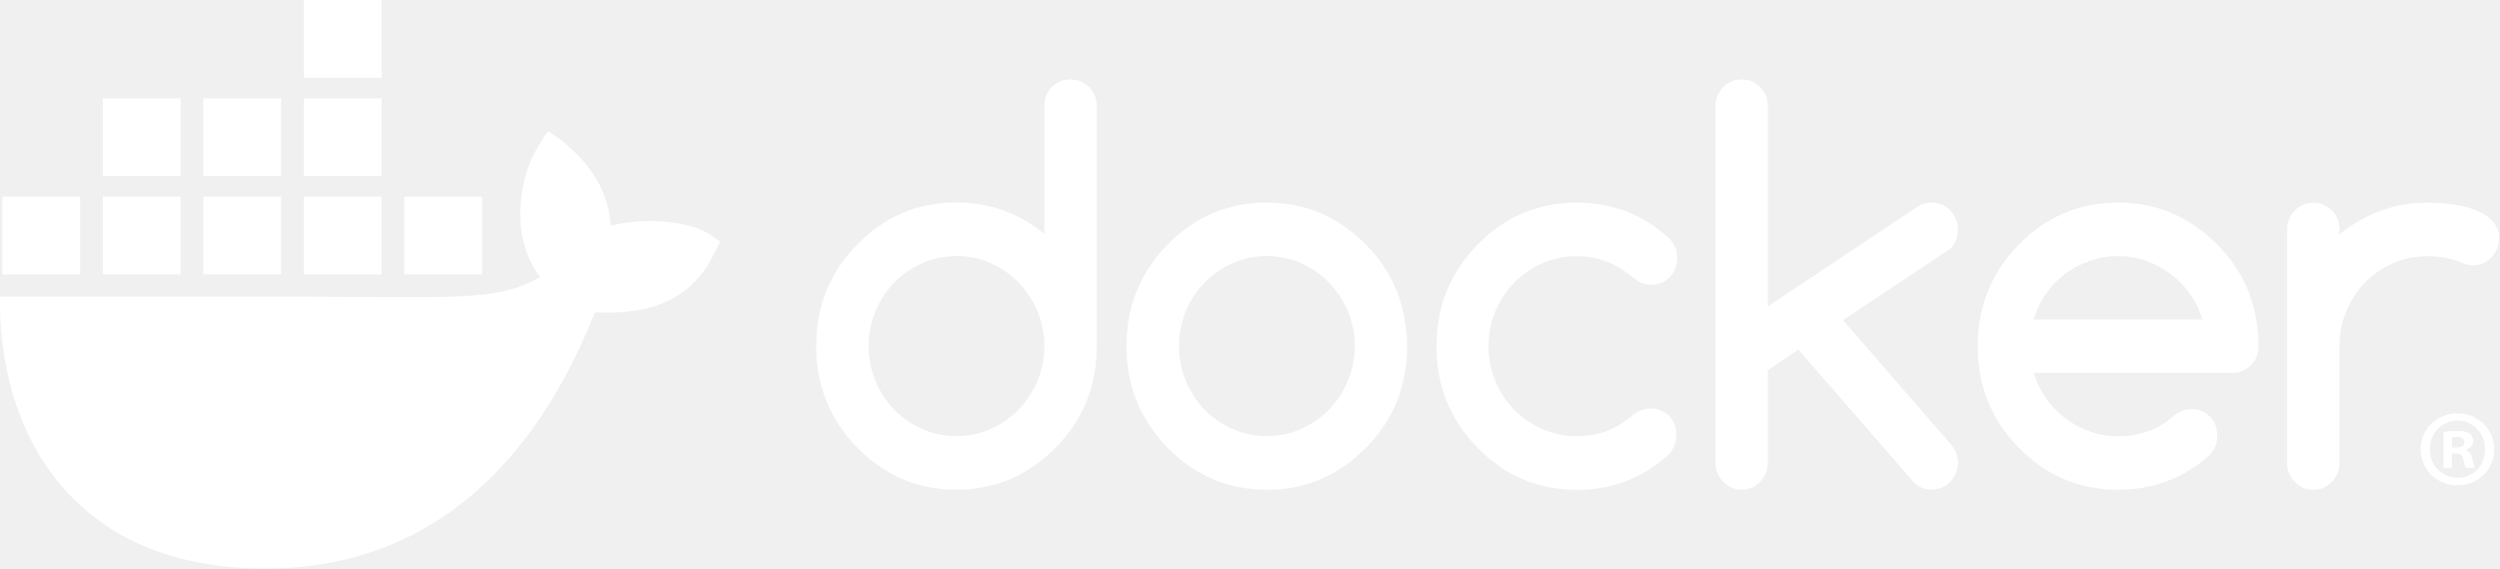
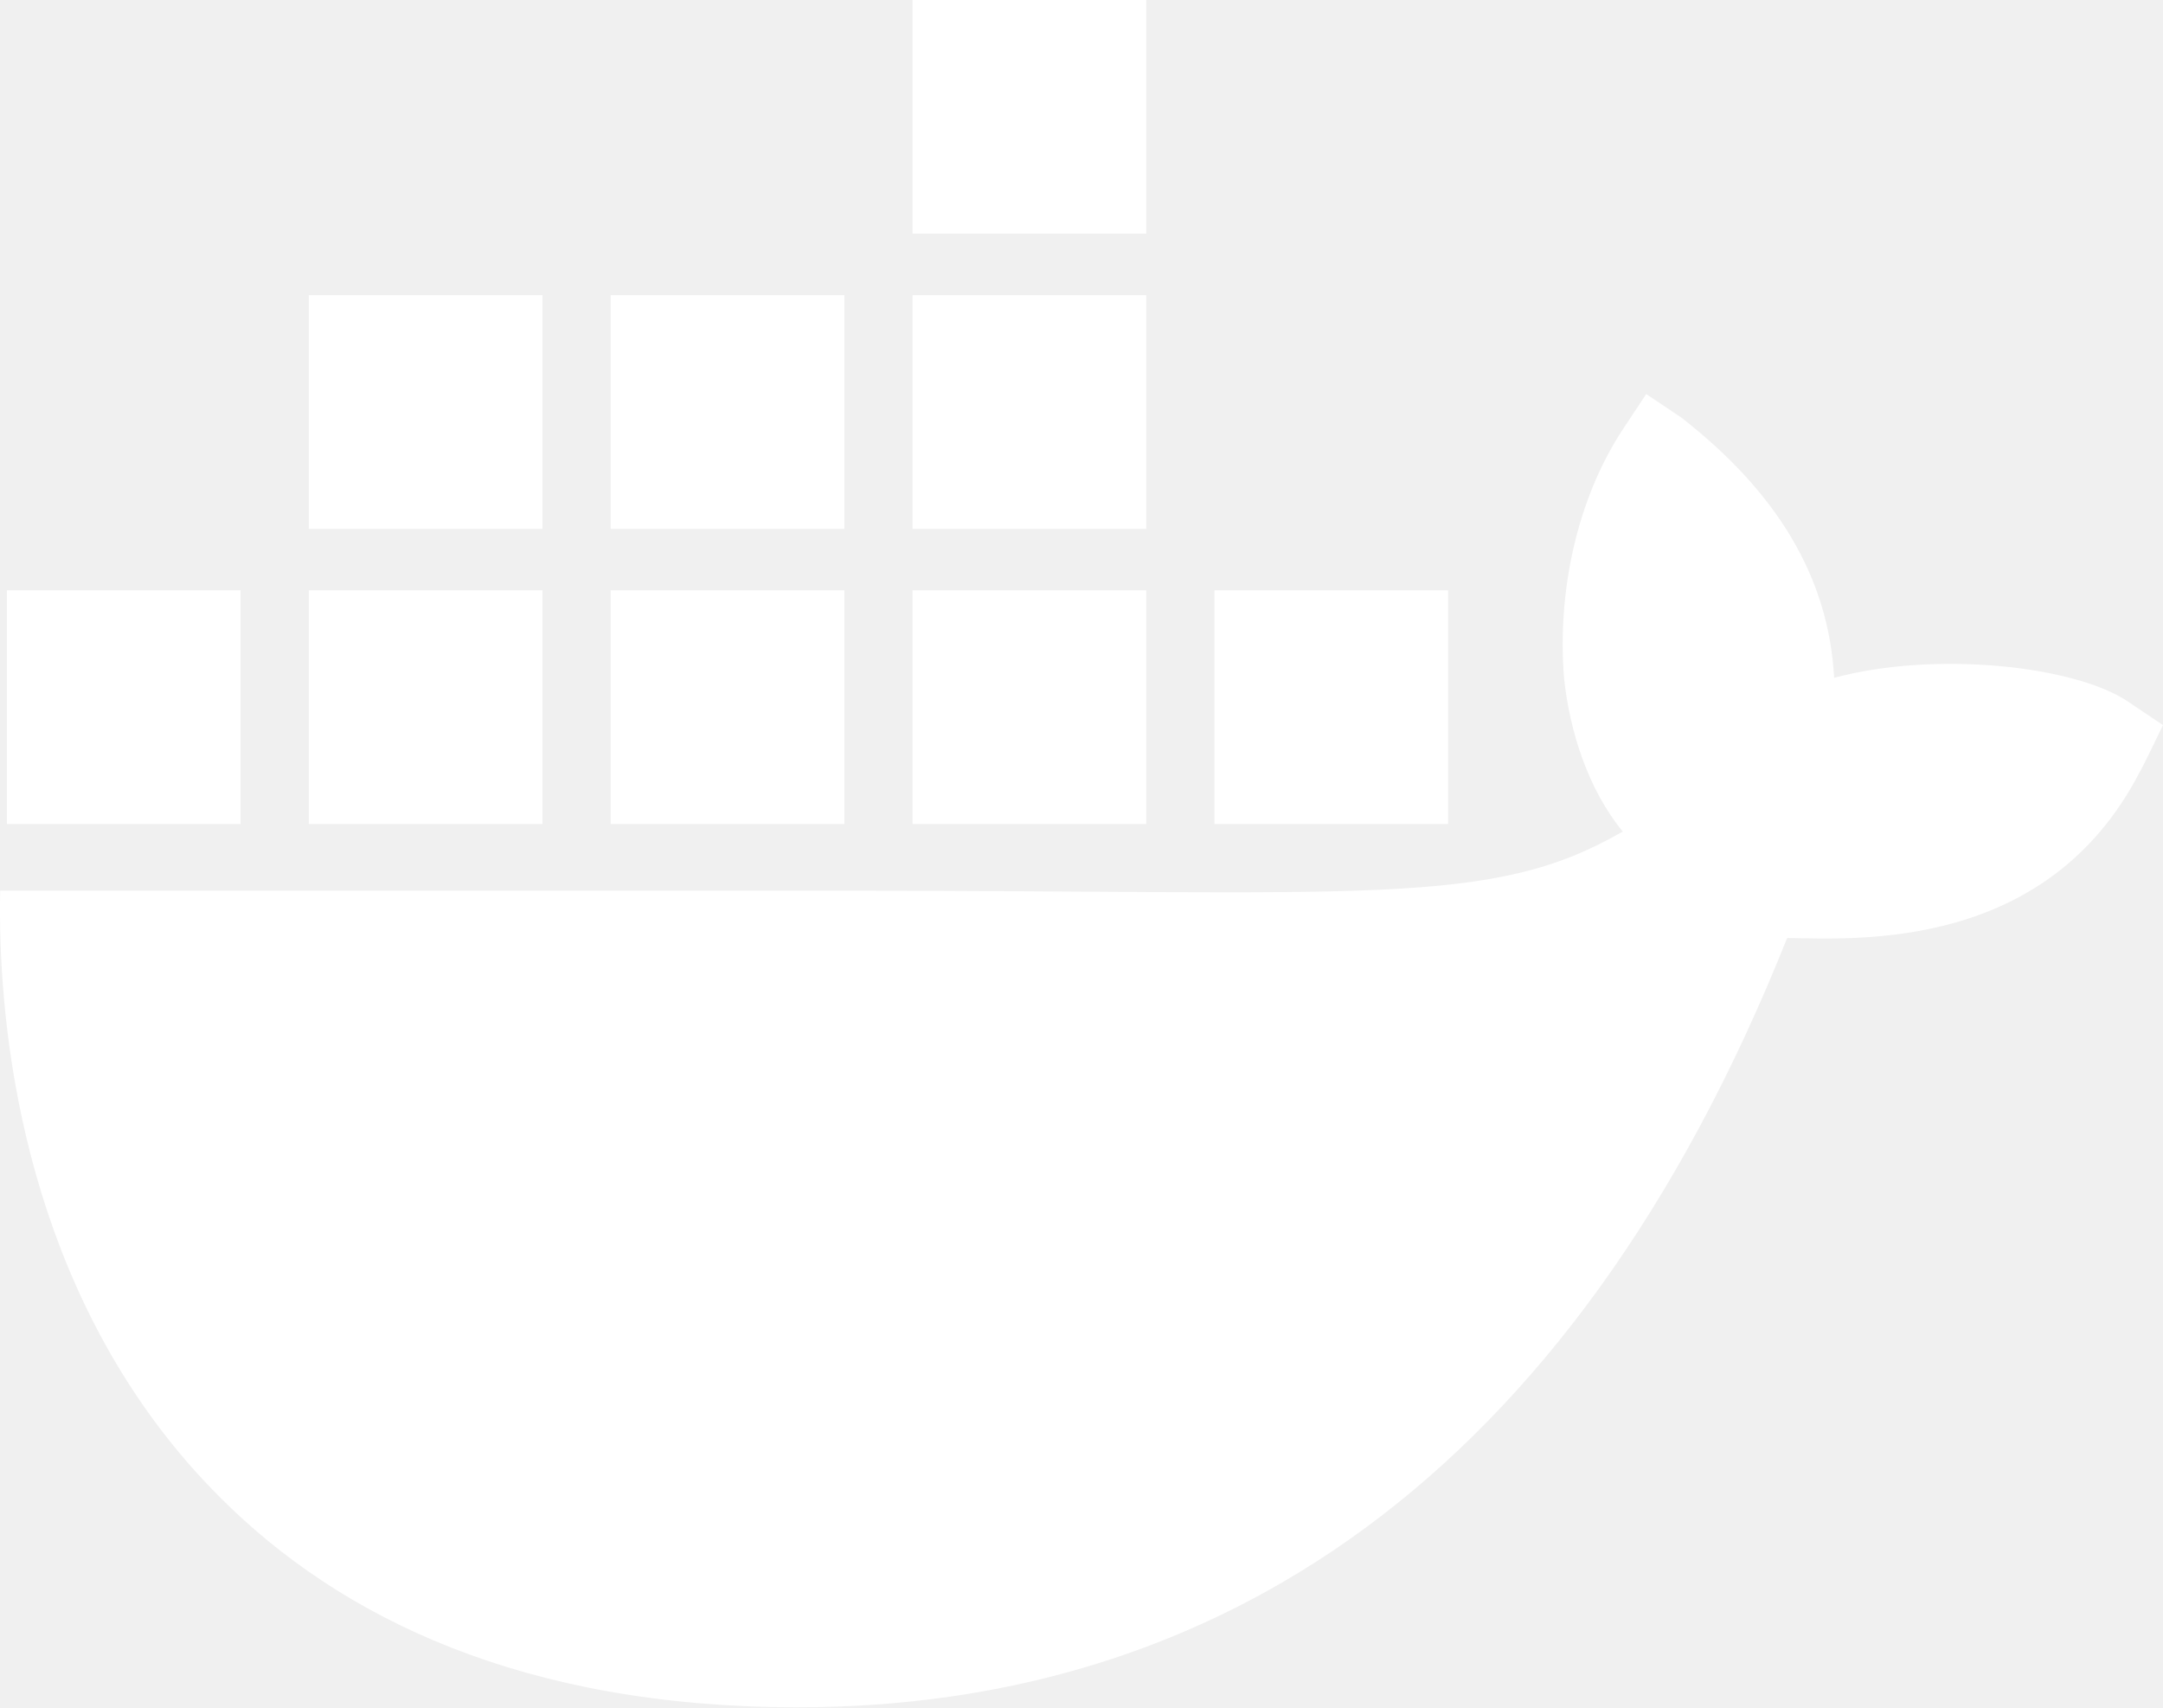
- <svg xmlns="http://www.w3.org/2000/svg" viewBox="0 0 2333.95 530.79" width="2333.95" height="530.79">
-   <defs>
-     <style>
-       .cls-1 {
-         fill: #ffffff;
-         stroke-width: 0px;
-       }
-     </style>
-   </defs>
-   <path class="cls-1" d="M661.56,218.08c-16.49-11.1-59.81-15.84-91.3-7.35-1.69-31.37-17.88-57.81-47.47-80.88l-10.95-7.35-7.3,11.03c-14.35,21.78-20.4,50.81-18.26,77.2,1.69,16.26,7.34,34.53,18.26,47.79-40.99,23.78-78.78,18.38-246.12,18.38H.06c-.75,37.79,5.32,110.47,51.54,169.64,5.11,6.54,10.7,12.86,16.78,18.95,37.58,37.63,94.36,65.23,179.26,65.3,129.53.12,240.5-69.9,308.01-239.18,22.21.36,80.85,3.98,109.55-51.47.7-.93,7.3-14.7,7.3-14.7l-10.94-7.35ZM168.67,183.53h-72.65v72.65h72.65v-72.65ZM262.52,183.53h-72.65v72.65h72.65v-72.65ZM356.38,183.53h-72.65v72.65h72.65v-72.65ZM450.24,183.53h-72.65v72.65h72.65v-72.65ZM74.81,183.53H2.16v72.65h72.65v-72.65ZM168.67,91.77h-72.65v72.65h72.65v-72.65ZM262.52,91.77h-72.65v72.65h72.65v-72.65ZM356.38,91.77h-72.65v72.65h72.65v-72.65ZM356.38,0h-72.65v72.65h72.65V0Z" />
-   <g>
-     <path class="cls-1" d="M2329.44,419.3c0,18.94-14.87,33.81-34.21,33.81s-34.42-14.87-34.42-33.81,15.27-33.4,34.42-33.4,34.21,14.87,34.21,33.4ZM2269.37,419.3c0,14.87,11,26.68,26.07,26.68s25.46-11.81,25.46-26.47-10.8-26.89-25.65-26.89-25.87,12.02-25.87,26.68ZM2289.95,436.82h-7.74v-33.4c3.04-.61,7.33-1.02,12.82-1.02,6.32,0,9.16,1.02,11.61,2.45,1.84,1.42,3.26,4.07,3.26,7.33,0,3.67-2.85,6.52-6.91,7.74v.41c3.24,1.21,5.08,3.66,6.1,8.14,1.01,5.09,1.62,7.13,2.45,8.35h-8.35c-1.02-1.22-1.64-4.27-2.65-8.15-.61-3.66-2.65-5.29-6.93-5.29h-3.66v13.45ZM2290.14,417.88h3.66c4.28,0,7.74-1.42,7.74-4.88,0-3.06-2.23-5.11-7.13-5.11-2.03,0-3.46.21-4.27.43v9.56Z" />
-     <path class="cls-1" d="M1017.16,81.28c-4.79-4.68-10.54-7.06-17.43-7.06s-12.81,2.38-17.42,7.06c-4.62,4.68-6.88,10.68-6.88,17.83v119.4c-23.7-19.59-51.05-29.47-82.16-29.47-36.16,0-67.08,13.06-92.7,39.27-25.62,26.12-38.34,57.72-38.34,94.78s12.81,68.57,38.34,94.78c25.62,26.12,56.46,39.27,92.7,39.27s66.74-13.06,92.7-39.27c25.62-25.86,38.34-57.45,38.34-94.78V99.11c0-7.15-2.35-13.15-7.15-17.83ZM968.98,355.39v.18c-4.27,10.15-10.11,19.06-17.51,26.65-7.4,7.68-16.12,13.68-26.05,18.18-10.02,4.5-20.65,6.71-32.06,6.71s-22.3-2.21-32.32-6.71c-10.02-4.5-18.65-10.5-25.96-18.09-7.32-7.59-13.15-16.5-17.42-26.65-4.27-10.24-6.45-21.09-6.45-32.57s2.18-22.33,6.45-32.57c4.27-10.24,10.11-19.06,17.42-26.65,7.32-7.59,16.03-13.59,25.96-18.09,10.02-4.5,20.74-6.71,32.32-6.71s22.04,2.21,32.06,6.71c10.02,4.5,18.65,10.5,26.05,18.18,7.4,7.68,13.24,16.59,17.51,26.65,4.27,10.15,6.45,20.92,6.45,32.39s-2.18,22.33-6.45,32.39Z" />
-     <path class="cls-1" d="M2099.77,271.64c-6.36-15.89-16.05-30.27-28.76-43.16l-.17-.09c-25.88-26.12-56.82-39.27-92.7-39.27s-67.09,13.06-92.71,39.27c-25.62,26.12-38.33,57.72-38.33,94.78s12.81,68.57,38.33,94.78c25.62,26.12,56.47,39.27,92.71,39.27,32.92,0,61.41-10.85,85.64-32.56,4.69-4.94,7.06-10.94,7.06-17.92s-2.26-13.15-6.89-17.83c-4.61-4.68-10.45-7.06-17.42-7.06-6.09.18-11.5,2.21-16.11,6.27-7.32,6.35-15.25,11.21-23.87,14.39-8.63,3.18-18.04,4.77-28.31,4.77-9.07,0-17.78-1.41-26.05-4.32-8.29-2.91-16.03-6.89-22.92-12.09-6.98-5.21-12.98-11.38-18.12-18.71-5.14-7.24-9.06-15.27-11.67-24.09h185.32c6.87,0,12.62-2.38,17.42-7.06,4.8-4.68,7.15-10.68,7.15-17.83,0-18.53-3.24-35.74-9.58-51.54ZM1899.29,298.29c2.53-8.74,6.36-16.77,11.5-24.09,5.15-7.24,11.24-13.5,18.21-18.71,7.06-5.21,14.72-9.18,23.17-12.09,8.44-2.91,17.06-4.32,25.97-4.32s17.51,1.41,25.86,4.32c8.37,2.91,16.05,6.88,22.92,12.09,6.98,5.21,13.07,11.38,18.21,18.71,5.22,7.24,9.16,15.27,11.86,24.09h-157.71Z" />
-     <path class="cls-1" d="M2327.51,205.89c-4.36-4.32-9.85-7.68-16.47-10.15-6.62-2.47-13.85-4.15-21.78-5.12-7.84-.97-15.25-1.41-22.12-1.41-15.61,0-30.24,2.56-44,7.68-13.77,5.12-26.49,12.44-38.17,21.97v-4.76c0-6.88-2.35-12.71-7.15-17.56-4.78-4.85-10.45-7.32-17.15-7.32s-12.64,2.47-17.42,7.32c-4.8,4.85-7.15,10.77-7.15,17.56v218.25c0,6.88,2.35,12.71,7.15,17.56,4.78,4.85,10.53,7.32,17.42,7.32s12.45-2.47,17.15-7.32c4.8-4.85,7.15-10.77,7.15-17.56v-109.17c0-11.65,2.18-22.59,6.45-32.83,4.27-10.24,10.11-19.06,17.51-26.65,7.42-7.59,16.13-13.59,26.05-17.92,10.02-4.41,20.66-6.62,32.08-6.62s22.2,2.03,32.06,6c3.91,1.77,7.32,2.65,10.28,2.65,3.4,0,6.62-.62,9.58-1.94,2.96-1.32,5.58-3.09,7.76-5.38,2.18-2.29,3.91-4.94,5.22-8.03,1.31-3,2.01-6.27,2.01-9.8,0-6.88-2.18-12.44-6.53-16.77h.08Z" />
-     <path class="cls-1" d="M1304.49,271.73c-6.36-15.8-15.86-30.27-28.66-43.33-25.87-26.12-56.8-39.27-92.7-39.27s-67.08,13.06-92.7,39.27c-25.62,26.12-38.33,57.72-38.33,94.78s12.81,68.57,38.33,94.78c25.62,26.12,56.46,39.27,92.7,39.27s66.74-13.06,92.7-39.27c25.62-25.86,38.34-57.45,38.34-94.78-.18-18.53-3.4-35.65-9.67-51.45ZM1258.84,355.39v.18c-4.27,10.15-10.11,19.06-17.51,26.65-7.4,7.68-16.12,13.68-26.05,18.18-9.93,4.5-20.65,6.71-32.06,6.71s-22.3-2.21-32.32-6.71c-10.02-4.5-18.65-10.5-25.96-18.09-7.32-7.59-13.15-16.5-17.42-26.65-4.27-10.24-6.45-21.09-6.45-32.57s2.18-22.33,6.45-32.57c4.27-10.24,10.11-19.06,17.42-26.65,7.32-7.59,16.03-13.59,25.96-18.09,10.02-4.5,20.74-6.71,32.32-6.71s22.04,2.21,32.06,6.71c10.02,4.5,18.65,10.5,26.05,18.18,7.4,7.68,13.24,16.59,17.51,26.65,4.27,10.15,6.45,20.92,6.45,32.39s-2.18,22.33-6.45,32.39Z" />
-     <path class="cls-1" d="M1828.62,214.01c0-3.35-.7-6.53-2-9.53-1.31-3-3.05-5.73-5.23-8.03-2.18-2.29-4.79-4.15-7.75-5.38-2.96-1.23-6.18-1.94-9.58-1.94-4.88,0-9.24,1.24-13.07,3.8l-139.92,93.11V99.29c0-7.06-2.35-12.97-7.14-17.83-4.79-4.85-10.45-7.32-17.16-7.32s-12.63,2.47-17.43,7.32c-4.79,4.85-7.14,10.77-7.14,17.83v332.71c0,6.88,2.35,12.8,7.14,17.74,4.79,4.94,10.54,7.41,17.43,7.41s12.46-2.47,17.16-7.41c4.79-4.94,7.14-10.86,7.14-17.74v-86.4l28.58-19.15,108.12,124.17c4.36,4.32,9.85,6.44,16.38,6.44,3.4,0,6.62-.62,9.58-1.94,2.96-1.24,5.58-3.09,7.75-5.38,2.18-2.29,3.92-4.94,5.23-8.03,1.31-3,2-6.27,2-9.53,0-6.53-2.26-12.36-6.8-17.47l-100.63-115.87,98.01-65.13c6.27-4.32,9.32-10.94,9.32-19.86v.18Z" />
-     <path class="cls-1" d="M1414.36,263.7c7.49-7.59,16.21-13.59,26.23-17.92,10.02-4.41,20.65-6.62,32.06-6.62,10.28,0,19.78,1.77,28.58,5.29,8.71,3.53,17.08,8.74,25,15.53,4.7,3.79,10.02,5.73,15.94,5.73,7.06,0,12.81-2.38,17.43-7.15,4.62-4.77,6.88-10.77,6.88-17.92s-2.79-13.77-8.45-18.88c-24.05-21.71-52.53-32.57-85.38-32.57-36.16,0-67.08,13.06-92.7,39.27-25.62,26.12-38.33,57.72-38.33,94.78s12.81,68.57,38.33,94.78c25.62,26.12,56.46,39.27,92.7,39.27,32.76,0,61.25-10.85,85.38-32.57,5.14-5.29,7.76-11.38,7.76-18.44s-2.27-13.15-6.88-17.83c-4.62-4.68-10.45-7.06-17.42-7.06-5.92.18-11.07,1.94-15.42,5.29-7.84,6.88-16.03,12-24.83,15.44-8.71,3.44-18.21,5.12-28.58,5.12-11.41,0-22.04-2.21-32.06-6.62-10.02-4.41-18.73-10.41-26.23-17.91-7.49-7.5-13.42-16.5-17.69-26.65-4.27-10.24-6.45-21.18-6.45-32.83s2.18-22.59,6.45-32.83c4.27-10.24,10.19-19.06,17.69-26.65v-.09Z" />
-   </g>
+ <svg xmlns="http://www.w3.org/2000/svg" viewBox="0 0 756.26 596.9" width="756.26" height="596.9">
+   <path fill="#fff" d="M743.96,245.25c-18.54-12.48-67.26-17.81-102.68-8.27-1.91-35.28-20.1-65.01-53.38-90.95l-12.32-8.27-8.21,12.4c-16.14,24.5-22.94,57.14-20.53,86.81,1.9,18.28,8.26,38.83,20.53,53.74-46.1,26.74-88.59,20.67-276.77,20.67H.06c-.85,42.49,5.98,124.23,57.96,190.77,5.74,7.35,12.04,14.46,18.87,21.31,42.26,42.32,106.11,73.35,201.59,73.44,145.66.13,270.46-78.6,346.37-268.97,24.98.41,90.92,4.48,123.19-57.88.79-1.05,8.21-16.54,8.21-16.54l-12.3-8.27ZM189.67,206.39h-81.7v81.7h81.7v-81.7ZM295.22,206.39h-81.7v81.7h81.7v-81.7ZM400.77,206.39h-81.7v81.7h81.7v-81.7ZM506.32,206.39h-81.7v81.7h81.7v-81.7ZM84.12,206.39H2.42v81.7h81.7v-81.7ZM189.67,103.2h-81.7v81.7h81.7v-81.7ZM295.22,103.2h-81.7v81.7h81.7v-81.7ZM400.77,103.2h-81.7v81.7h81.7v-81.7ZM400.77,0h-81.7v81.7h81.7V0Z" />
</svg>
